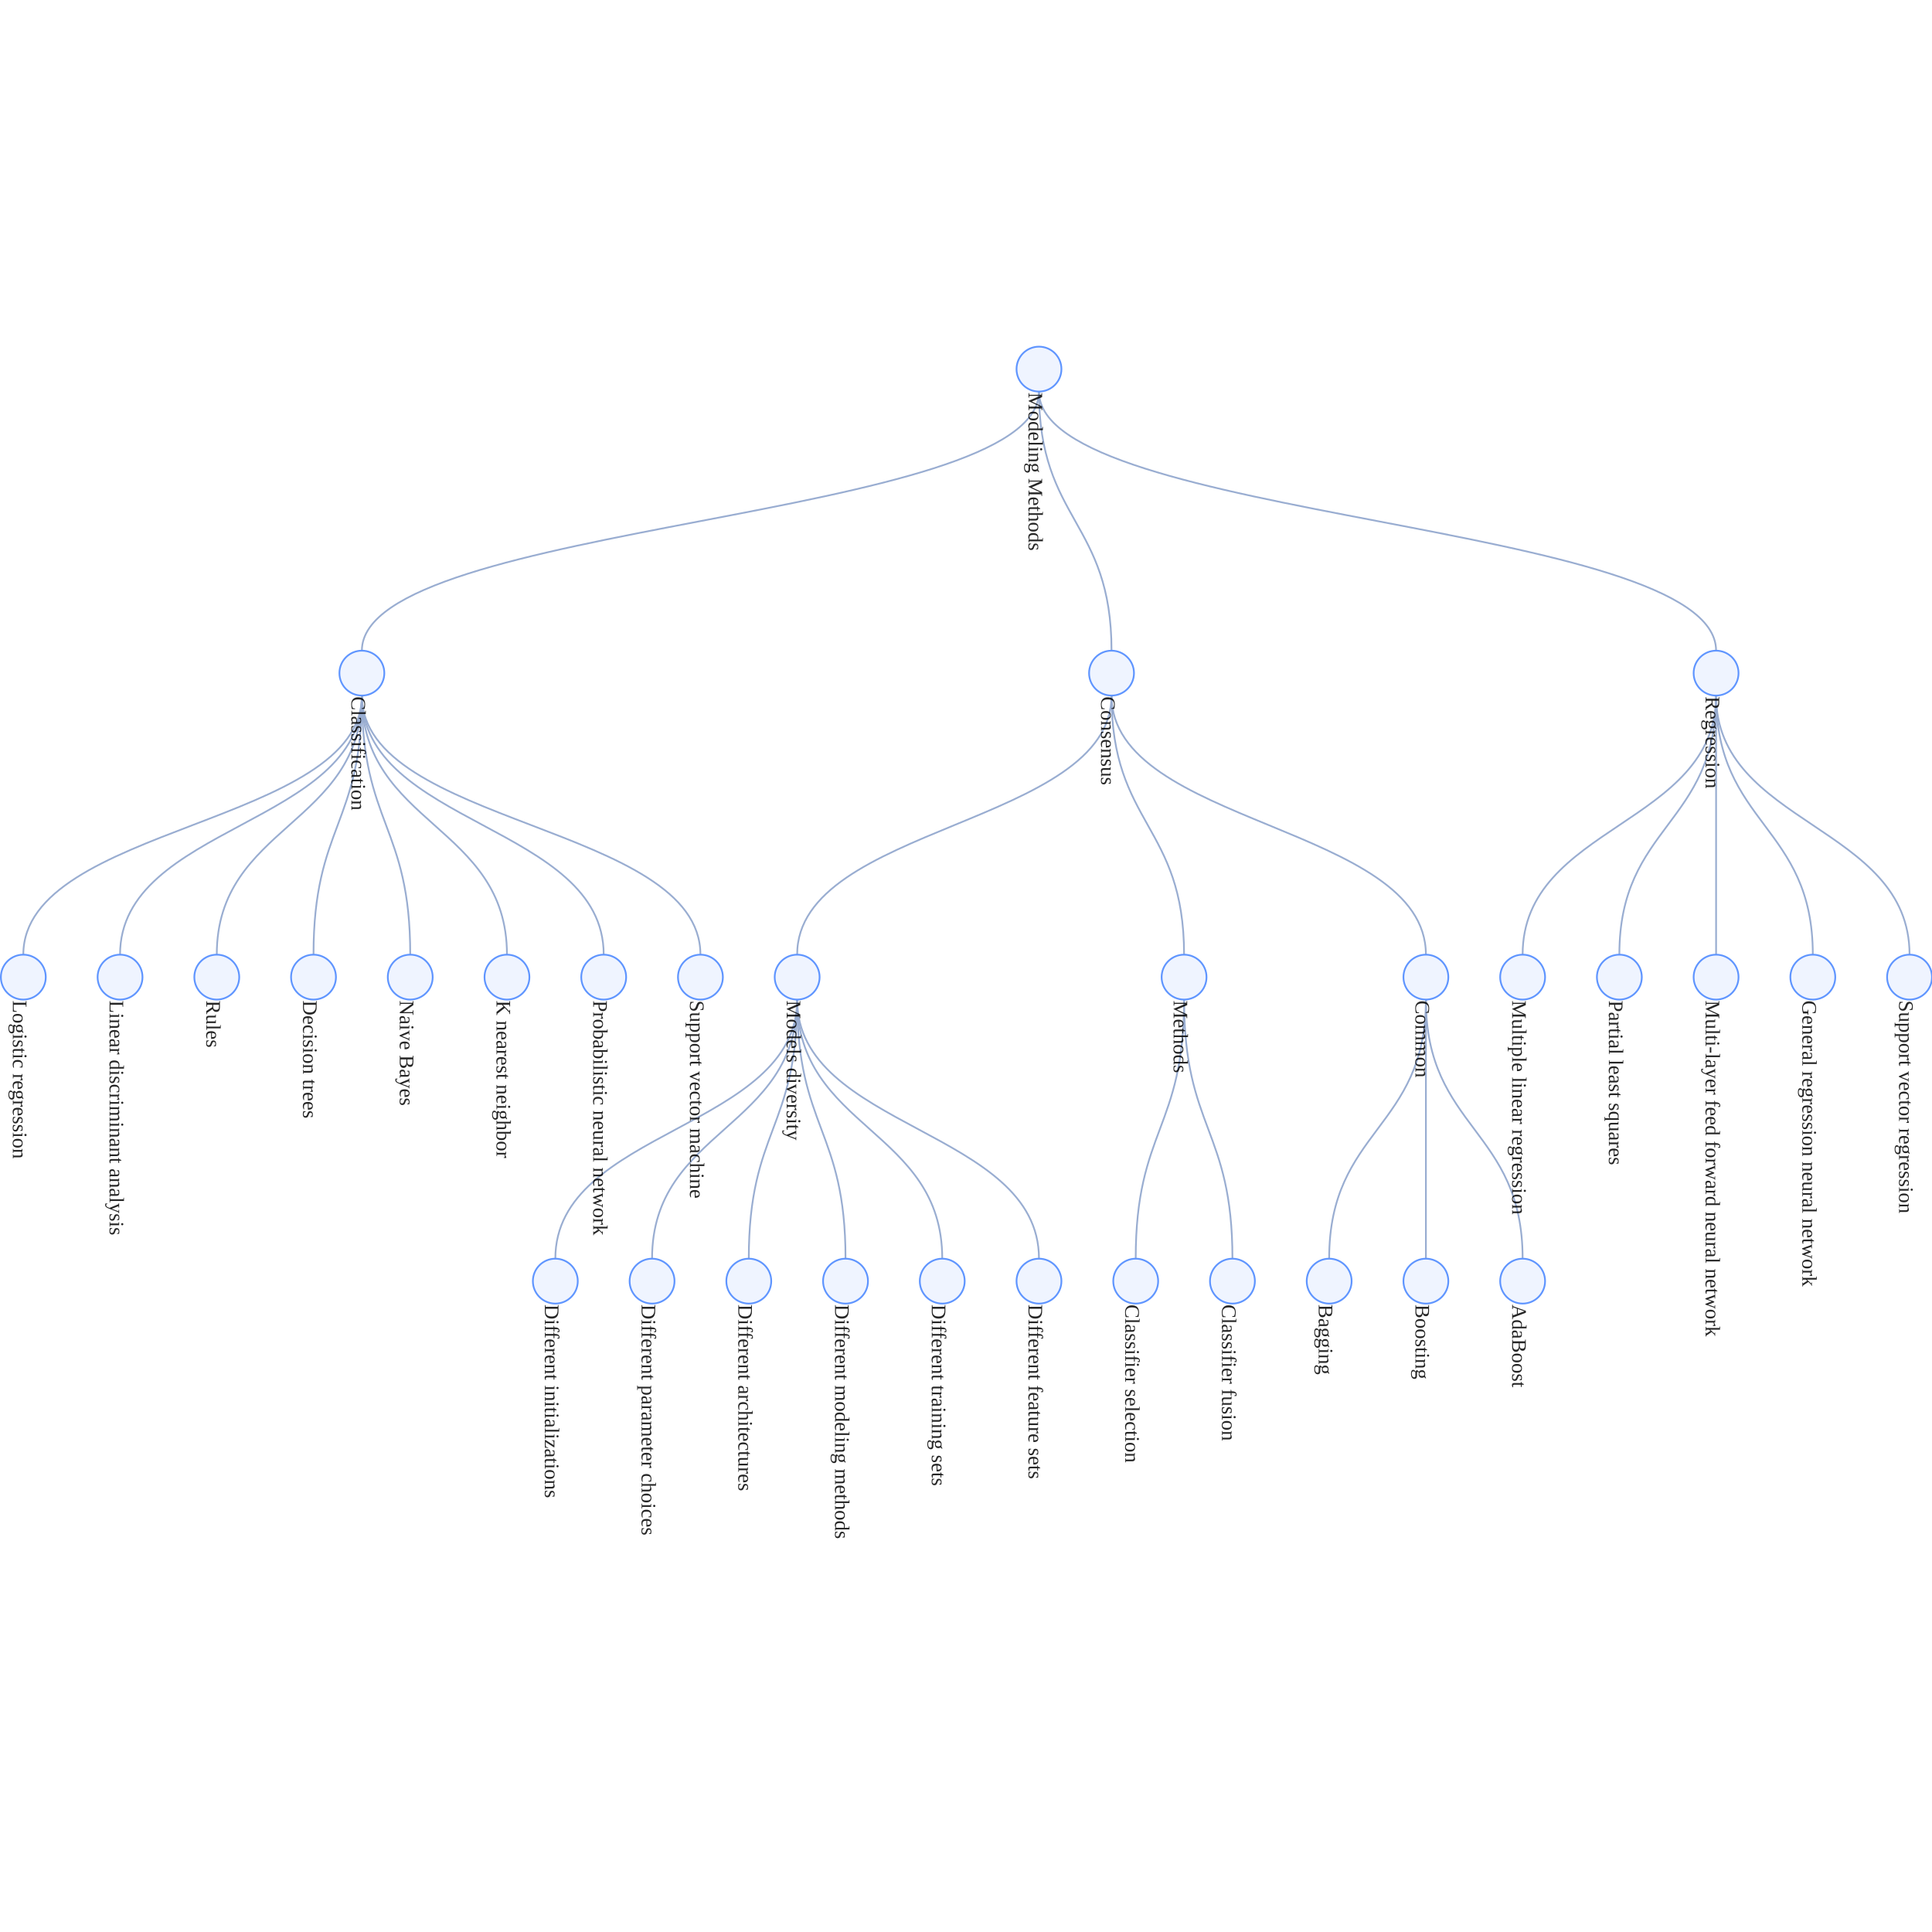
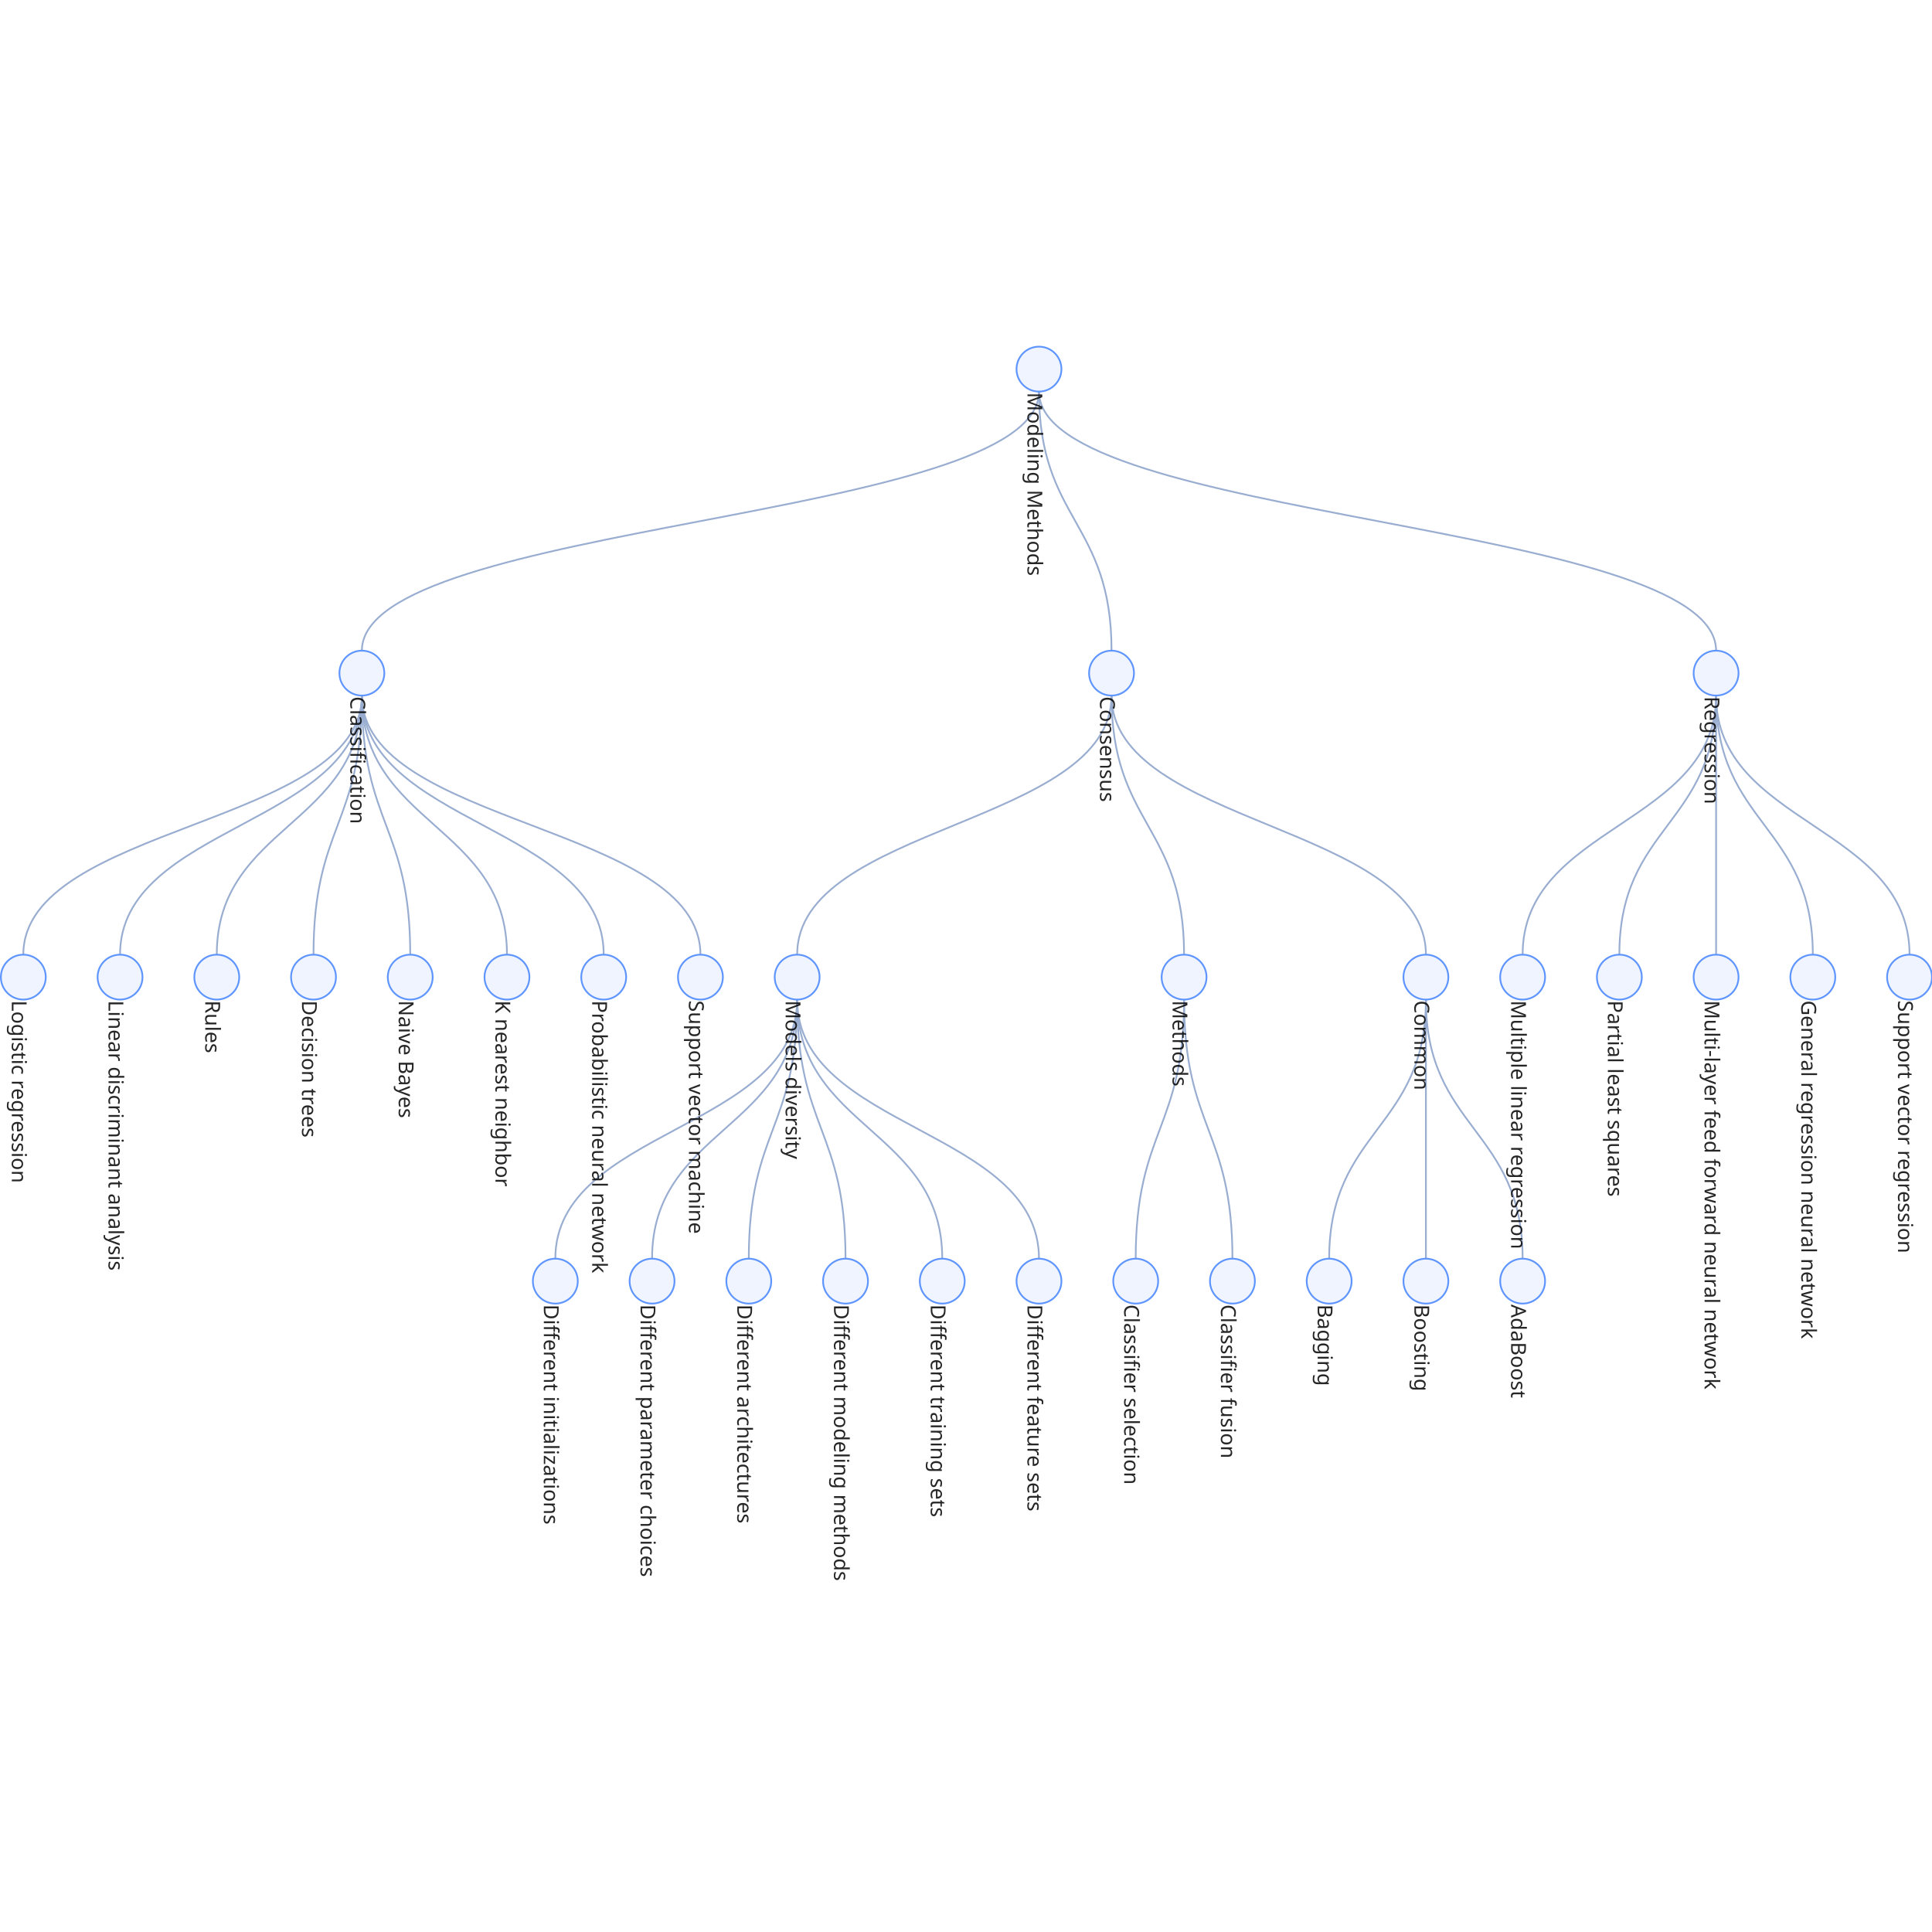
<svg xmlns="http://www.w3.org/2000/svg" width="500" height="500" style="background: transparent; position: absolute; outline: none;" color-interpolation-filters="sRGB" tabindex="1">
  <defs />
  <g transform="matrix(0.447027,0,0,0.447027,290.3442,170.6258)">
    <g fill="none">
      <g fill="none" />
      <g fill="none">
        <g fill="none" marker-start="false" marker-end="false">
          <g fill="none" marker-start="false" marker-end="false" stroke="transparent" stroke-width="3" />
          <g>
            <path fill="none" d="M -48,-155 C -48 -80,-440 -80,-440 -5" class="key" stroke-width="1" stroke="rgba(153,173,209,1)" />
            <path fill="none" d="M 0,13 C 0 13,0 13,0 13" class="key" stroke-width="3" stroke="transparent" />
          </g>
        </g>
        <g fill="none" marker-start="false" marker-end="false">
          <g fill="none" marker-start="false" marker-end="false" stroke="transparent" stroke-width="3" />
          <g>
            <path fill="none" d="M -48,-155 C -48 -80,-6 -80,-6 -5" class="key" stroke-width="1" stroke="rgba(153,173,209,1)" />
            <path fill="none" d="M 0,13 C 0 13,0 13,0 13" class="key" stroke-width="3" stroke="transparent" />
          </g>
        </g>
        <g fill="none" marker-start="false" marker-end="false">
          <g fill="none" marker-start="false" marker-end="false" stroke="transparent" stroke-width="3" />
          <g>
            <path fill="none" d="M -48,-155 C -48 -80,344 -80,344 -5" class="key" stroke-width="1" stroke="rgba(153,173,209,1)" />
            <path fill="none" d="M 0,13 C 0 13,0 13,0 13" class="key" stroke-width="3" stroke="transparent" />
          </g>
        </g>
        <g fill="none" marker-start="false" marker-end="false">
          <g fill="none" marker-start="false" marker-end="false" stroke="transparent" stroke-width="3" />
          <g>
            <path fill="none" d="M -440,21 C -440 96,-636 96,-636 171" class="key" stroke-width="1" stroke="rgba(153,173,209,1)" />
            <path fill="none" d="M 0,13 C 0 13,0 13,0 13" class="key" stroke-width="3" stroke="transparent" />
          </g>
        </g>
        <g fill="none" marker-start="false" marker-end="false">
          <g fill="none" marker-start="false" marker-end="false" stroke="transparent" stroke-width="3" />
          <g>
            <path fill="none" d="M -440,21 C -440 96,-580 96,-580 171" class="key" stroke-width="1" stroke="rgba(153,173,209,1)" />
            <path fill="none" d="M 0,13 C 0 13,0 13,0 13" class="key" stroke-width="3" stroke="transparent" />
          </g>
        </g>
        <g fill="none" marker-start="false" marker-end="false">
          <g fill="none" marker-start="false" marker-end="false" stroke="transparent" stroke-width="3" />
          <g>
            <path fill="none" d="M -440,21 C -440 96,-524 96,-524 171" class="key" stroke-width="1" stroke="rgba(153,173,209,1)" />
            <path fill="none" d="M 0,13 C 0 13,0 13,0 13" class="key" stroke-width="3" stroke="transparent" />
          </g>
        </g>
        <g fill="none" marker-start="false" marker-end="false">
          <g fill="none" marker-start="false" marker-end="false" stroke="transparent" stroke-width="3" />
          <g>
            <path fill="none" d="M -440,21 C -440 96,-468 96,-468 171" class="key" stroke-width="1" stroke="rgba(153,173,209,1)" />
            <path fill="none" d="M 0,13 C 0 13,0 13,0 13" class="key" stroke-width="3" stroke="transparent" />
          </g>
        </g>
        <g fill="none" marker-start="false" marker-end="false">
          <g fill="none" marker-start="false" marker-end="false" stroke="transparent" stroke-width="3" />
          <g>
            <path fill="none" d="M -440,21 C -440 96,-412 96,-412 171" class="key" stroke-width="1" stroke="rgba(153,173,209,1)" />
            <path fill="none" d="M 0,13 C 0 13,0 13,0 13" class="key" stroke-width="3" stroke="transparent" />
          </g>
        </g>
        <g fill="none" marker-start="false" marker-end="false">
          <g fill="none" marker-start="false" marker-end="false" stroke="transparent" stroke-width="3" />
          <g>
            <path fill="none" d="M -440,21 C -440 96,-356 96,-356 171" class="key" stroke-width="1" stroke="rgba(153,173,209,1)" />
            <path fill="none" d="M 0,13 C 0 13,0 13,0 13" class="key" stroke-width="3" stroke="transparent" />
          </g>
        </g>
        <g fill="none" marker-start="false" marker-end="false">
          <g fill="none" marker-start="false" marker-end="false" stroke="transparent" stroke-width="3" />
          <g>
            <path fill="none" d="M -440,21 C -440 96,-300 96,-300 171" class="key" stroke-width="1" stroke="rgba(153,173,209,1)" />
            <path fill="none" d="M 0,13 C 0 13,0 13,0 13" class="key" stroke-width="3" stroke="transparent" />
          </g>
        </g>
        <g fill="none" marker-start="false" marker-end="false">
          <g fill="none" marker-start="false" marker-end="false" stroke="transparent" stroke-width="3" />
          <g>
            <path fill="none" d="M -440,21 C -440 96,-244 96,-244 171" class="key" stroke-width="1" stroke="rgba(153,173,209,1)" />
            <path fill="none" d="M 0,13 C 0 13,0 13,0 13" class="key" stroke-width="3" stroke="transparent" />
          </g>
        </g>
        <g fill="none" marker-start="false" marker-end="false">
          <g fill="none" marker-start="false" marker-end="false" stroke="transparent" stroke-width="3" />
          <g>
            <path fill="none" d="M -6,21 C -6 96,-188 96,-188 171" class="key" stroke-width="1" stroke="rgba(153,173,209,1)" />
            <path fill="none" d="M 0,13 C 0 13,0 13,0 13" class="key" stroke-width="3" stroke="transparent" />
          </g>
        </g>
        <g fill="none" marker-start="false" marker-end="false">
          <g fill="none" marker-start="false" marker-end="false" stroke="transparent" stroke-width="3" />
          <g>
            <path fill="none" d="M -6,21 C -6 96,36 96,36 171" class="key" stroke-width="1" stroke="rgba(153,173,209,1)" />
            <path fill="none" d="M 0,13 C 0 13,0 13,0 13" class="key" stroke-width="3" stroke="transparent" />
          </g>
        </g>
        <g fill="none" marker-start="false" marker-end="false">
          <g fill="none" marker-start="false" marker-end="false" stroke="transparent" stroke-width="3" />
          <g>
            <path fill="none" d="M -6,21 C -6 96,176 96,176 171" class="key" stroke-width="1" stroke="rgba(153,173,209,1)" />
            <path fill="none" d="M 0,13 C 0 13,0 13,0 13" class="key" stroke-width="3" stroke="transparent" />
          </g>
        </g>
        <g fill="none" marker-start="false" marker-end="false">
          <g fill="none" marker-start="false" marker-end="false" stroke="transparent" stroke-width="3" />
          <g>
            <path fill="none" d="M -188,197 C -188 272,-328 272,-328 347" class="key" stroke-width="1" stroke="rgba(153,173,209,1)" />
            <path fill="none" d="M 0,13 C 0 13,0 13,0 13" class="key" stroke-width="3" stroke="transparent" />
          </g>
        </g>
        <g fill="none" marker-start="false" marker-end="false">
          <g fill="none" marker-start="false" marker-end="false" stroke="transparent" stroke-width="3" />
          <g>
            <path fill="none" d="M -188,197 C -188 272,-272 272,-272 347" class="key" stroke-width="1" stroke="rgba(153,173,209,1)" />
            <path fill="none" d="M 0,13 C 0 13,0 13,0 13" class="key" stroke-width="3" stroke="transparent" />
          </g>
        </g>
        <g fill="none" marker-start="false" marker-end="false">
          <g fill="none" marker-start="false" marker-end="false" stroke="transparent" stroke-width="3" />
          <g>
            <path fill="none" d="M -188,197 C -188 272,-216 272,-216 347" class="key" stroke-width="1" stroke="rgba(153,173,209,1)" />
            <path fill="none" d="M 0,13 C 0 13,0 13,0 13" class="key" stroke-width="3" stroke="transparent" />
          </g>
        </g>
        <g fill="none" marker-start="false" marker-end="false">
          <g fill="none" marker-start="false" marker-end="false" stroke="transparent" stroke-width="3" />
          <g>
            <path fill="none" d="M -188,197 C -188 272,-160 272,-160 347" class="key" stroke-width="1" stroke="rgba(153,173,209,1)" />
            <path fill="none" d="M 0,13 C 0 13,0 13,0 13" class="key" stroke-width="3" stroke="transparent" />
          </g>
        </g>
        <g fill="none" marker-start="false" marker-end="false">
          <g fill="none" marker-start="false" marker-end="false" stroke="transparent" stroke-width="3" />
          <g>
            <path fill="none" d="M -188,197 C -188 272,-104 272,-104 347" class="key" stroke-width="1" stroke="rgba(153,173,209,1)" />
            <path fill="none" d="M 0,13 C 0 13,0 13,0 13" class="key" stroke-width="3" stroke="transparent" />
          </g>
        </g>
        <g fill="none" marker-start="false" marker-end="false">
          <g fill="none" marker-start="false" marker-end="false" stroke="transparent" stroke-width="3" />
          <g>
            <path fill="none" d="M -188,197 C -188 272,-48 272,-48 347" class="key" stroke-width="1" stroke="rgba(153,173,209,1)" />
            <path fill="none" d="M 0,13 C 0 13,0 13,0 13" class="key" stroke-width="3" stroke="transparent" />
          </g>
        </g>
        <g fill="none" marker-start="false" marker-end="false">
          <g fill="none" marker-start="false" marker-end="false" stroke="transparent" stroke-width="3" />
          <g>
            <path fill="none" d="M 36,197 C 36 272,8 272,8 347" class="key" stroke-width="1" stroke="rgba(153,173,209,1)" />
            <path fill="none" d="M 0,13 C 0 13,0 13,0 13" class="key" stroke-width="3" stroke="transparent" />
          </g>
        </g>
        <g fill="none" marker-start="false" marker-end="false">
          <g fill="none" marker-start="false" marker-end="false" stroke="transparent" stroke-width="3" />
          <g>
            <path fill="none" d="M 36,197 C 36 272,64 272,64 347" class="key" stroke-width="1" stroke="rgba(153,173,209,1)" />
            <path fill="none" d="M 0,13 C 0 13,0 13,0 13" class="key" stroke-width="3" stroke="transparent" />
          </g>
        </g>
        <g fill="none" marker-start="false" marker-end="false">
          <g fill="none" marker-start="false" marker-end="false" stroke="transparent" stroke-width="3" />
          <g>
            <path fill="none" d="M 176,197 C 176 272,120 272,120 347" class="key" stroke-width="1" stroke="rgba(153,173,209,1)" />
            <path fill="none" d="M 0,13 C 0 13,0 13,0 13" class="key" stroke-width="3" stroke="transparent" />
          </g>
        </g>
        <g fill="none" marker-start="false" marker-end="false">
          <g fill="none" marker-start="false" marker-end="false" stroke="transparent" stroke-width="3" />
          <g>
            <path fill="none" d="M 176,197 C 176 272,176 272,176 347" class="key" stroke-width="1" stroke="rgba(153,173,209,1)" />
            <path fill="none" d="M 0,13 C 0 13,0 13,0 13" class="key" stroke-width="3" stroke="transparent" />
          </g>
        </g>
        <g fill="none" marker-start="false" marker-end="false">
          <g fill="none" marker-start="false" marker-end="false" stroke="transparent" stroke-width="3" />
          <g>
            <path fill="none" d="M 176,197 C 176 272,232 272,232 347" class="key" stroke-width="1" stroke="rgba(153,173,209,1)" />
            <path fill="none" d="M 0,13 C 0 13,0 13,0 13" class="key" stroke-width="3" stroke="transparent" />
          </g>
        </g>
        <g fill="none" marker-start="false" marker-end="false">
          <g fill="none" marker-start="false" marker-end="false" stroke="transparent" stroke-width="3" />
          <g>
            <path fill="none" d="M 344,21 C 344 96,232 96,232 171" class="key" stroke-width="1" stroke="rgba(153,173,209,1)" />
            <path fill="none" d="M 0,13 C 0 13,0 13,0 13" class="key" stroke-width="3" stroke="transparent" />
          </g>
        </g>
        <g fill="none" marker-start="false" marker-end="false">
          <g fill="none" marker-start="false" marker-end="false" stroke="transparent" stroke-width="3" />
          <g>
            <path fill="none" d="M 344,21 C 344 96,288 96,288 171" class="key" stroke-width="1" stroke="rgba(153,173,209,1)" />
            <path fill="none" d="M 0,13 C 0 13,0 13,0 13" class="key" stroke-width="3" stroke="transparent" />
          </g>
        </g>
        <g fill="none" marker-start="false" marker-end="false">
          <g fill="none" marker-start="false" marker-end="false" stroke="transparent" stroke-width="3" />
          <g>
            <path fill="none" d="M 344,21 C 344 96,344 96,344 171" class="key" stroke-width="1" stroke="rgba(153,173,209,1)" />
            <path fill="none" d="M 0,13 C 0 13,0 13,0 13" class="key" stroke-width="3" stroke="transparent" />
          </g>
        </g>
        <g fill="none" marker-start="false" marker-end="false">
          <g fill="none" marker-start="false" marker-end="false" stroke="transparent" stroke-width="3" />
          <g>
            <path fill="none" d="M 344,21 C 344 96,400 96,400 171" class="key" stroke-width="1" stroke="rgba(153,173,209,1)" />
            <path fill="none" d="M 0,13 C 0 13,0 13,0 13" class="key" stroke-width="3" stroke="transparent" />
          </g>
        </g>
        <g fill="none" marker-start="false" marker-end="false">
          <g fill="none" marker-start="false" marker-end="false" stroke="transparent" stroke-width="3" />
          <g>
            <path fill="none" d="M 344,21 C 344 96,456 96,456 171" class="key" stroke-width="1" stroke="rgba(153,173,209,1)" />
            <path fill="none" d="M 0,13 C 0 13,0 13,0 13" class="key" stroke-width="3" stroke="transparent" />
          </g>
        </g>
      </g>
      <g fill="none">
        <g fill="none" x="-48" y="-168" transform="matrix(0,1,-1,0,-48,-168)">
          <g>
            <circle fill="rgba(239,244,255,1)" class="key" stroke-width="1" stroke="rgba(95,149,255,1)" r="13" />
          </g>
          <g fill="none" class="label" transform="matrix(1,0,0,1,13,2)">
            <g>
-               <text fill="rgba(0,0,0,1)" dominant-baseline="central" paint-order="stroke" dx="0.5" class="text" font-size="12" text-anchor="left" fill-opacity="0.85" font-weight="400">
+               <text fill="rgba(0,0,0,1)" dominant-baseline="central" paint-order="stroke" dx="0.5" class="text" font-size="12" font-family="system-ui, sans-serif" text-anchor="left" fill-opacity="0.85" font-weight="400">
                Modeling Methods
              </text>
            </g>
          </g>
        </g>
        <g fill="none" x="-440" y="8" transform="matrix(0,1,-1,0,-440,8)">
          <g>
            <circle fill="rgba(239,244,255,1)" class="key" stroke-width="1" stroke="rgba(95,149,255,1)" r="13" />
          </g>
          <g fill="none" class="label" transform="matrix(1,0,0,1,13,1.99997)">
            <g>
-               <text fill="rgba(0,0,0,1)" dominant-baseline="central" paint-order="stroke" dx="0.5" class="text" font-size="12" text-anchor="left" fill-opacity="0.85" font-weight="400">
+               <text fill="rgba(0,0,0,1)" dominant-baseline="central" paint-order="stroke" dx="0.5" class="text" font-size="12" font-family="system-ui, sans-serif" text-anchor="left" fill-opacity="0.85" font-weight="400">
                Classification
              </text>
            </g>
          </g>
        </g>
        <g fill="none" x="-636" y="184" transform="matrix(0,1,-1,0,-636,184)">
          <g>
            <circle fill="rgba(239,244,255,1)" class="key" stroke-width="1" stroke="rgba(95,149,255,1)" r="13" />
          </g>
          <g fill="none" class="label" transform="matrix(1,0,0,1,12.99999,2.000006)">
            <g>
-               <text fill="rgba(0,0,0,1)" dominant-baseline="central" paint-order="stroke" dx="0.5" class="text" font-size="12" text-anchor="left" fill-opacity="0.85" font-weight="400">
+               <text fill="rgba(0,0,0,1)" dominant-baseline="central" paint-order="stroke" dx="0.5" class="text" font-size="12" font-family="system-ui, sans-serif" text-anchor="left" fill-opacity="0.85" font-weight="400">
                Logistic regression
              </text>
            </g>
          </g>
        </g>
        <g fill="none" x="-580" y="184" transform="matrix(0,1,-1,0,-580,184)">
          <g>
            <circle fill="rgba(239,244,255,1)" class="key" stroke-width="1" stroke="rgba(95,149,255,1)" r="13" />
          </g>
          <g fill="none" class="label" transform="matrix(1,0,0,1,13,2.000006)">
            <g>
-               <text fill="rgba(0,0,0,1)" dominant-baseline="central" paint-order="stroke" dx="0.5" class="text" font-size="12" text-anchor="left" fill-opacity="0.85" font-weight="400">
+               <text fill="rgba(0,0,0,1)" dominant-baseline="central" paint-order="stroke" dx="0.5" class="text" font-size="12" font-family="system-ui, sans-serif" text-anchor="left" fill-opacity="0.85" font-weight="400">
                Linear discriminant analysis
              </text>
            </g>
          </g>
        </g>
        <g fill="none" x="-524" y="184" transform="matrix(0,1,-1,0,-524,184)">
          <g>
            <circle fill="rgba(239,244,255,1)" class="key" stroke-width="1" stroke="rgba(95,149,255,1)" r="13" />
          </g>
          <g fill="none" class="label" transform="matrix(1,0,0,1,13,2.000006)">
            <g>
-               <text fill="rgba(0,0,0,1)" dominant-baseline="central" paint-order="stroke" dx="0.5" class="text" font-size="12" text-anchor="left" fill-opacity="0.85" font-weight="400">
+               <text fill="rgba(0,0,0,1)" dominant-baseline="central" paint-order="stroke" dx="0.5" class="text" font-size="12" font-family="system-ui, sans-serif" text-anchor="left" fill-opacity="0.85" font-weight="400">
                Rules
              </text>
            </g>
          </g>
        </g>
        <g fill="none" x="-468" y="184" transform="matrix(0,1,-1,0,-468,184)">
          <g>
            <circle fill="rgba(239,244,255,1)" class="key" stroke-width="1" stroke="rgba(95,149,255,1)" r="13" />
          </g>
          <g fill="none" class="label" transform="matrix(1,0,0,1,13,1.999976)">
            <g>
-               <text fill="rgba(0,0,0,1)" dominant-baseline="central" paint-order="stroke" dx="0.5" class="text" font-size="12" text-anchor="left" fill-opacity="0.85" font-weight="400">
+               <text fill="rgba(0,0,0,1)" dominant-baseline="central" paint-order="stroke" dx="0.5" class="text" font-size="12" font-family="system-ui, sans-serif" text-anchor="left" fill-opacity="0.85" font-weight="400">
                Decision trees
              </text>
            </g>
          </g>
        </g>
        <g fill="none" x="-412" y="184" transform="matrix(0,1,-1,0,-412,184)">
          <g>
            <circle fill="rgba(239,244,255,1)" class="key" stroke-width="1" stroke="rgba(95,149,255,1)" r="13" />
          </g>
          <g fill="none" class="label" transform="matrix(1,0,0,1,13,1.999976)">
            <g>
-               <text fill="rgba(0,0,0,1)" dominant-baseline="central" paint-order="stroke" dx="0.5" class="text" font-size="12" text-anchor="left" fill-opacity="0.85" font-weight="400">
+               <text fill="rgba(0,0,0,1)" dominant-baseline="central" paint-order="stroke" dx="0.5" class="text" font-size="12" font-family="system-ui, sans-serif" text-anchor="left" fill-opacity="0.85" font-weight="400">
                Naive Bayes
              </text>
            </g>
          </g>
        </g>
        <g fill="none" x="-356" y="184" transform="matrix(0,1,-1,0,-356,184)">
          <g>
            <circle fill="rgba(239,244,255,1)" class="key" stroke-width="1" stroke="rgba(95,149,255,1)" r="13" />
          </g>
          <g fill="none" class="label" transform="matrix(1,0,0,1,12.99999,1.999976)">
            <g>
-               <text fill="rgba(0,0,0,1)" dominant-baseline="central" paint-order="stroke" dx="0.5" class="text" font-size="12" text-anchor="left" fill-opacity="0.85" font-weight="400">
+               <text fill="rgba(0,0,0,1)" dominant-baseline="central" paint-order="stroke" dx="0.5" class="text" font-size="12" font-family="system-ui, sans-serif" text-anchor="left" fill-opacity="0.85" font-weight="400">
                K nearest neighbor
              </text>
            </g>
          </g>
        </g>
        <g fill="none" x="-300" y="184" transform="matrix(0,1,-1,0,-300,184)">
          <g>
            <circle fill="rgba(239,244,255,1)" class="key" stroke-width="1" stroke="rgba(95,149,255,1)" r="13" />
          </g>
          <g fill="none" class="label" transform="matrix(1,0,0,1,12.99999,1.999976)">
            <g>
-               <text fill="rgba(0,0,0,1)" dominant-baseline="central" paint-order="stroke" dx="0.5" class="text" font-size="12" text-anchor="left" fill-opacity="0.85" font-weight="400">
+               <text fill="rgba(0,0,0,1)" dominant-baseline="central" paint-order="stroke" dx="0.5" class="text" font-size="12" font-family="system-ui, sans-serif" text-anchor="left" fill-opacity="0.85" font-weight="400">
                Probabilistic neural network
              </text>
            </g>
          </g>
        </g>
        <g fill="none" x="-244" y="184" transform="matrix(0,1,-1,0,-244,184)">
          <g>
            <circle fill="rgba(239,244,255,1)" class="key" stroke-width="1" stroke="rgba(95,149,255,1)" r="13" />
          </g>
          <g fill="none" class="label" transform="matrix(1,0,0,1,12.99999,1.999991)">
            <g>
-               <text fill="rgba(0,0,0,1)" dominant-baseline="central" paint-order="stroke" dx="0.5" class="text" font-size="12" text-anchor="left" fill-opacity="0.85" font-weight="400">
+               <text fill="rgba(0,0,0,1)" dominant-baseline="central" paint-order="stroke" dx="0.5" class="text" font-size="12" font-family="system-ui, sans-serif" text-anchor="left" fill-opacity="0.85" font-weight="400">
                Support vector machine
              </text>
            </g>
          </g>
        </g>
        <g fill="none" x="-6" y="8" transform="matrix(0,1,-1,0,-6,8)">
          <g>
            <circle fill="rgba(239,244,255,1)" class="key" stroke-width="1" stroke="rgba(95,149,255,1)" r="13" />
          </g>
          <g fill="none" class="label" transform="matrix(1,0,0,1,13,2)">
            <g>
-               <text fill="rgba(0,0,0,1)" dominant-baseline="central" paint-order="stroke" dx="0.5" class="text" font-size="12" text-anchor="left" fill-opacity="0.85" font-weight="400">
+               <text fill="rgba(0,0,0,1)" dominant-baseline="central" paint-order="stroke" dx="0.5" class="text" font-size="12" font-family="system-ui, sans-serif" text-anchor="left" fill-opacity="0.85" font-weight="400">
                Consensus
              </text>
            </g>
          </g>
        </g>
        <g fill="none" x="-188" y="184" transform="matrix(0,1,-1,0,-188,184)">
          <g>
            <circle fill="rgba(239,244,255,1)" class="key" stroke-width="1" stroke="rgba(95,149,255,1)" r="13" />
          </g>
          <g fill="none" class="label" transform="matrix(1,0,0,1,12.99999,1.999991)">
            <g>
-               <text fill="rgba(0,0,0,1)" dominant-baseline="central" paint-order="stroke" dx="0.5" class="text" font-size="12" text-anchor="left" fill-opacity="0.85" font-weight="400">
+               <text fill="rgba(0,0,0,1)" dominant-baseline="central" paint-order="stroke" dx="0.5" class="text" font-size="12" font-family="system-ui, sans-serif" text-anchor="left" fill-opacity="0.85" font-weight="400">
                Models diversity
              </text>
            </g>
          </g>
        </g>
        <g fill="none" x="-328" y="360" transform="matrix(0,1,-1,0,-328,360)">
          <g>
            <circle fill="rgba(239,244,255,1)" class="key" stroke-width="1" stroke="rgba(95,149,255,1)" r="13" />
          </g>
          <g fill="none" class="label" transform="matrix(1,0,0,1,12.99999,1.999982)">
            <g>
-               <text fill="rgba(0,0,0,1)" dominant-baseline="central" paint-order="stroke" dx="0.5" class="text" font-size="12" text-anchor="left" fill-opacity="0.85" font-weight="400">
+               <text fill="rgba(0,0,0,1)" dominant-baseline="central" paint-order="stroke" dx="0.5" class="text" font-size="12" font-family="system-ui, sans-serif" text-anchor="left" fill-opacity="0.85" font-weight="400">
                Different initializations
              </text>
            </g>
          </g>
        </g>
        <g fill="none" x="-272" y="360" transform="matrix(0,1,-1,0,-272,360)">
          <g>
            <circle fill="rgba(239,244,255,1)" class="key" stroke-width="1" stroke="rgba(95,149,255,1)" r="13" />
          </g>
          <g fill="none" class="label" transform="matrix(1,0,0,1,12.99999,1.999982)">
            <g>
-               <text fill="rgba(0,0,0,1)" dominant-baseline="central" paint-order="stroke" dx="0.5" class="text" font-size="12" text-anchor="left" fill-opacity="0.85" font-weight="400">
+               <text fill="rgba(0,0,0,1)" dominant-baseline="central" paint-order="stroke" dx="0.5" class="text" font-size="12" font-family="system-ui, sans-serif" text-anchor="left" fill-opacity="0.85" font-weight="400">
                Different parameter choices
              </text>
            </g>
          </g>
        </g>
        <g fill="none" x="-216" y="360" transform="matrix(0,1,-1,0,-216,360)">
          <g>
            <circle fill="rgba(239,244,255,1)" class="key" stroke-width="1" stroke="rgba(95,149,255,1)" r="13" />
          </g>
          <g fill="none" class="label" transform="matrix(1,0,0,1,12.99999,1.999997)">
            <g>
-               <text fill="rgba(0,0,0,1)" dominant-baseline="central" paint-order="stroke" dx="0.5" class="text" font-size="12" text-anchor="left" fill-opacity="0.85" font-weight="400">
+               <text fill="rgba(0,0,0,1)" dominant-baseline="central" paint-order="stroke" dx="0.5" class="text" font-size="12" font-family="system-ui, sans-serif" text-anchor="left" fill-opacity="0.85" font-weight="400">
                Different architectures
              </text>
            </g>
          </g>
        </g>
        <g fill="none" x="-160" y="360" transform="matrix(0,1,-1,0,-160,360)">
          <g>
            <circle fill="rgba(239,244,255,1)" class="key" stroke-width="1" stroke="rgba(95,149,255,1)" r="13" />
          </g>
          <g fill="none" class="label" transform="matrix(1,0,0,1,13,1.999997)">
            <g>
-               <text fill="rgba(0,0,0,1)" dominant-baseline="central" paint-order="stroke" dx="0.5" class="text" font-size="12" text-anchor="left" fill-opacity="0.85" font-weight="400">
+               <text fill="rgba(0,0,0,1)" dominant-baseline="central" paint-order="stroke" dx="0.5" class="text" font-size="12" font-family="system-ui, sans-serif" text-anchor="left" fill-opacity="0.85" font-weight="400">
                Different modeling methods
              </text>
            </g>
          </g>
        </g>
        <g fill="none" x="-104" y="360" transform="matrix(0,1,-1,0,-104,360)">
          <g>
            <circle fill="rgba(239,244,255,1)" class="key" stroke-width="1" stroke="rgba(95,149,255,1)" r="13" />
          </g>
          <g fill="none" class="label" transform="matrix(1,0,0,1,13,1.999997)">
            <g>
-               <text fill="rgba(0,0,0,1)" dominant-baseline="central" paint-order="stroke" dx="0.5" class="text" font-size="12" text-anchor="left" fill-opacity="0.85" font-weight="400">
+               <text fill="rgba(0,0,0,1)" dominant-baseline="central" paint-order="stroke" dx="0.5" class="text" font-size="12" font-family="system-ui, sans-serif" text-anchor="left" fill-opacity="0.85" font-weight="400">
                Different training sets
              </text>
            </g>
          </g>
        </g>
        <g fill="none" x="-48" y="360" transform="matrix(0,1,-1,0,-48,360)">
          <g>
            <circle fill="rgba(239,244,255,1)" class="key" stroke-width="1" stroke="rgba(95,149,255,1)" r="13" />
          </g>
          <g fill="none" class="label" transform="matrix(1,0,0,1,13,1.999997)">
            <g>
-               <text fill="rgba(0,0,0,1)" dominant-baseline="central" paint-order="stroke" dx="0.5" class="text" font-size="12" text-anchor="left" fill-opacity="0.85" font-weight="400">
+               <text fill="rgba(0,0,0,1)" dominant-baseline="central" paint-order="stroke" dx="0.5" class="text" font-size="12" font-family="system-ui, sans-serif" text-anchor="left" fill-opacity="0.85" font-weight="400">
                Different feature sets
              </text>
            </g>
          </g>
        </g>
        <g fill="none" x="36" y="184" transform="matrix(0,1,-1,0,36,184)">
          <g>
            <circle fill="rgba(239,244,255,1)" class="key" stroke-width="1" stroke="rgba(95,149,255,1)" r="13" />
          </g>
          <g fill="none" class="label" transform="matrix(1,0,0,1,13,2.000002)">
            <g>
-               <text fill="rgba(0,0,0,1)" dominant-baseline="central" paint-order="stroke" dx="0.5" class="text" font-size="12" text-anchor="left" fill-opacity="0.85" font-weight="400">
+               <text fill="rgba(0,0,0,1)" dominant-baseline="central" paint-order="stroke" dx="0.5" class="text" font-size="12" font-family="system-ui, sans-serif" text-anchor="left" fill-opacity="0.85" font-weight="400">
                Methods
              </text>
            </g>
          </g>
        </g>
        <g fill="none" x="8" y="360" transform="matrix(0,1,-1,0,8,360)">
          <g>
            <circle fill="rgba(239,244,255,1)" class="key" stroke-width="1" stroke="rgba(95,149,255,1)" r="13" />
          </g>
          <g fill="none" class="label" transform="matrix(1,0,0,1,13,2)">
            <g>
-               <text fill="rgba(0,0,0,1)" dominant-baseline="central" paint-order="stroke" dx="0.5" class="text" font-size="12" text-anchor="left" fill-opacity="0.85" font-weight="400">
+               <text fill="rgba(0,0,0,1)" dominant-baseline="central" paint-order="stroke" dx="0.5" class="text" font-size="12" font-family="system-ui, sans-serif" text-anchor="left" fill-opacity="0.85" font-weight="400">
                Classifier selection
              </text>
            </g>
          </g>
        </g>
        <g fill="none" x="64" y="360" transform="matrix(0,1,-1,0,64,360)">
          <g>
            <circle fill="rgba(239,244,255,1)" class="key" stroke-width="1" stroke="rgba(95,149,255,1)" r="13" />
          </g>
          <g fill="none" class="label" transform="matrix(1,0,0,1,13,2)">
            <g>
-               <text fill="rgba(0,0,0,1)" dominant-baseline="central" paint-order="stroke" dx="0.5" class="text" font-size="12" text-anchor="left" fill-opacity="0.85" font-weight="400">
+               <text fill="rgba(0,0,0,1)" dominant-baseline="central" paint-order="stroke" dx="0.5" class="text" font-size="12" font-family="system-ui, sans-serif" text-anchor="left" fill-opacity="0.85" font-weight="400">
                Classifier fusion
              </text>
            </g>
          </g>
        </g>
        <g fill="none" x="176" y="184" transform="matrix(0,1,-1,0,176,184)">
          <g>
            <circle fill="rgba(239,244,255,1)" class="key" stroke-width="1" stroke="rgba(95,149,255,1)" r="13" />
          </g>
          <g fill="none" class="label" transform="matrix(1,0,0,1,12.99999,2.000006)">
            <g>
-               <text fill="rgba(0,0,0,1)" dominant-baseline="central" paint-order="stroke" dx="0.5" class="text" font-size="12" text-anchor="left" fill-opacity="0.85" font-weight="400">
+               <text fill="rgba(0,0,0,1)" dominant-baseline="central" paint-order="stroke" dx="0.5" class="text" font-size="12" font-family="system-ui, sans-serif" text-anchor="left" fill-opacity="0.85" font-weight="400">
                Common
              </text>
            </g>
          </g>
        </g>
        <g fill="none" x="120" y="360" transform="matrix(0,1,-1,0,120,360)">
          <g>
            <circle fill="rgba(239,244,255,1)" class="key" stroke-width="1" stroke="rgba(95,149,255,1)" r="13" />
          </g>
          <g fill="none" class="label" transform="matrix(1,0,0,1,12.99997,2.000005)">
            <g>
-               <text fill="rgba(0,0,0,1)" dominant-baseline="central" paint-order="stroke" dx="0.5" class="text" font-size="12" text-anchor="left" fill-opacity="0.85" font-weight="400">
+               <text fill="rgba(0,0,0,1)" dominant-baseline="central" paint-order="stroke" dx="0.5" class="text" font-size="12" font-family="system-ui, sans-serif" text-anchor="left" fill-opacity="0.85" font-weight="400">
                Bagging
              </text>
            </g>
          </g>
        </g>
        <g fill="none" x="176" y="360" transform="matrix(0,1,-1,0,176,360)">
          <g>
            <circle fill="rgba(239,244,255,1)" class="key" stroke-width="1" stroke="rgba(95,149,255,1)" r="13" />
          </g>
          <g fill="none" class="label" transform="matrix(1,0,0,1,12.99998,2.000012)">
            <g>
-               <text fill="rgba(0,0,0,1)" dominant-baseline="central" paint-order="stroke" dx="0.5" class="text" font-size="12" text-anchor="left" fill-opacity="0.85" font-weight="400">
+               <text fill="rgba(0,0,0,1)" dominant-baseline="central" paint-order="stroke" dx="0.5" class="text" font-size="12" font-family="system-ui, sans-serif" text-anchor="left" fill-opacity="0.85" font-weight="400">
                Boosting
              </text>
            </g>
          </g>
        </g>
        <g fill="none" x="232" y="360" transform="matrix(0,1,-1,0,232,360)">
          <g>
            <circle fill="rgba(239,244,255,1)" class="key" stroke-width="1" stroke="rgba(95,149,255,1)" r="13" />
          </g>
          <g fill="none" class="label" transform="matrix(1,0,0,1,12.99998,2.000012)">
            <g>
-               <text fill="rgba(0,0,0,1)" dominant-baseline="central" paint-order="stroke" dx="0.5" class="text" font-size="12" text-anchor="left" fill-opacity="0.85" font-weight="400">
+               <text fill="rgba(0,0,0,1)" dominant-baseline="central" paint-order="stroke" dx="0.5" class="text" font-size="12" font-family="system-ui, sans-serif" text-anchor="left" fill-opacity="0.85" font-weight="400">
                AdaBoost
              </text>
            </g>
          </g>
        </g>
        <g fill="none" x="344" y="8" transform="matrix(0,1,-1,0,344,8)">
          <g>
            <circle fill="rgba(239,244,255,1)" class="key" stroke-width="1" stroke="rgba(95,149,255,1)" r="13" />
          </g>
          <g fill="none" class="label" transform="matrix(1,0,0,1,13,2)">
            <g>
-               <text fill="rgba(0,0,0,1)" dominant-baseline="central" paint-order="stroke" dx="0.5" class="text" font-size="12" text-anchor="left" fill-opacity="0.85" font-weight="400">
+               <text fill="rgba(0,0,0,1)" dominant-baseline="central" paint-order="stroke" dx="0.5" class="text" font-size="12" font-family="system-ui, sans-serif" text-anchor="left" fill-opacity="0.85" font-weight="400">
                Regression
              </text>
            </g>
          </g>
        </g>
        <g fill="none" x="232" y="184" transform="matrix(0,1,-1,0,232,184)">
          <g>
            <circle fill="rgba(239,244,255,1)" class="key" stroke-width="1" stroke="rgba(95,149,255,1)" r="13" />
          </g>
          <g fill="none" class="label" transform="matrix(1,0,0,1,12.99999,2.000006)">
            <g>
-               <text fill="rgba(0,0,0,1)" dominant-baseline="central" paint-order="stroke" dx="0.5" class="text" font-size="12" text-anchor="left" fill-opacity="0.85" font-weight="400">
+               <text fill="rgba(0,0,0,1)" dominant-baseline="central" paint-order="stroke" dx="0.5" class="text" font-size="12" font-family="system-ui, sans-serif" text-anchor="left" fill-opacity="0.85" font-weight="400">
                Multiple linear regression
              </text>
            </g>
          </g>
        </g>
        <g fill="none" x="288" y="184" transform="matrix(0,1,-1,0,288,184)">
          <g>
            <circle fill="rgba(239,244,255,1)" class="key" stroke-width="1" stroke="rgba(95,149,255,1)" r="13" />
          </g>
          <g fill="none" class="label" transform="matrix(1,0,0,1,13,2.000006)">
            <g>
-               <text fill="rgba(0,0,0,1)" dominant-baseline="central" paint-order="stroke" dx="0.5" class="text" font-size="12" text-anchor="left" fill-opacity="0.85" font-weight="400">
+               <text fill="rgba(0,0,0,1)" dominant-baseline="central" paint-order="stroke" dx="0.5" class="text" font-size="12" font-family="system-ui, sans-serif" text-anchor="left" fill-opacity="0.85" font-weight="400">
                Partial least squares
              </text>
            </g>
          </g>
        </g>
        <g fill="none" x="344" y="184" transform="matrix(0,1,-1,0,344,184)">
          <g>
            <circle fill="rgba(239,244,255,1)" class="key" stroke-width="1" stroke="rgba(95,149,255,1)" r="13" />
          </g>
          <g fill="none" class="label" transform="matrix(1,0,0,1,13,2.000006)">
            <g>
-               <text fill="rgba(0,0,0,1)" dominant-baseline="central" paint-order="stroke" dx="0.5" class="text" font-size="12" text-anchor="left" fill-opacity="0.85" font-weight="400">
+               <text fill="rgba(0,0,0,1)" dominant-baseline="central" paint-order="stroke" dx="0.5" class="text" font-size="12" font-family="system-ui, sans-serif" text-anchor="left" fill-opacity="0.85" font-weight="400">
                Multi-layer feed forward neural network
              </text>
            </g>
          </g>
        </g>
        <g fill="none" x="400" y="184" transform="matrix(0,1,-1,0,400,184)">
          <g>
            <circle fill="rgba(239,244,255,1)" class="key" stroke-width="1" stroke="rgba(95,149,255,1)" r="13" />
          </g>
          <g fill="none" class="label" transform="matrix(1,0,0,1,13,2.000006)">
            <g>
-               <text fill="rgba(0,0,0,1)" dominant-baseline="central" paint-order="stroke" dx="0.5" class="text" font-size="12" text-anchor="left" fill-opacity="0.85" font-weight="400">
+               <text fill="rgba(0,0,0,1)" dominant-baseline="central" paint-order="stroke" dx="0.5" class="text" font-size="12" font-family="system-ui, sans-serif" text-anchor="left" fill-opacity="0.85" font-weight="400">
                General regression neural network
              </text>
            </g>
          </g>
        </g>
        <g fill="none" x="456" y="184" transform="matrix(0,1,-1,0,456,184)">
          <g>
            <circle fill="rgba(239,244,255,1)" class="key" stroke-width="1" stroke="rgba(95,149,255,1)" r="13" />
          </g>
          <g fill="none" class="label" transform="matrix(1,0,0,1,13,2.000006)">
            <g>
-               <text fill="rgba(0,0,0,1)" dominant-baseline="central" paint-order="stroke" dx="0.5" class="text" font-size="12" text-anchor="left" fill-opacity="0.85" font-weight="400">
+               <text fill="rgba(0,0,0,1)" dominant-baseline="central" paint-order="stroke" dx="0.5" class="text" font-size="12" font-family="system-ui, sans-serif" text-anchor="left" fill-opacity="0.85" font-weight="400">
                Support vector regression
              </text>
            </g>
          </g>
        </g>
      </g>
    </g>
  </g>
</svg>
